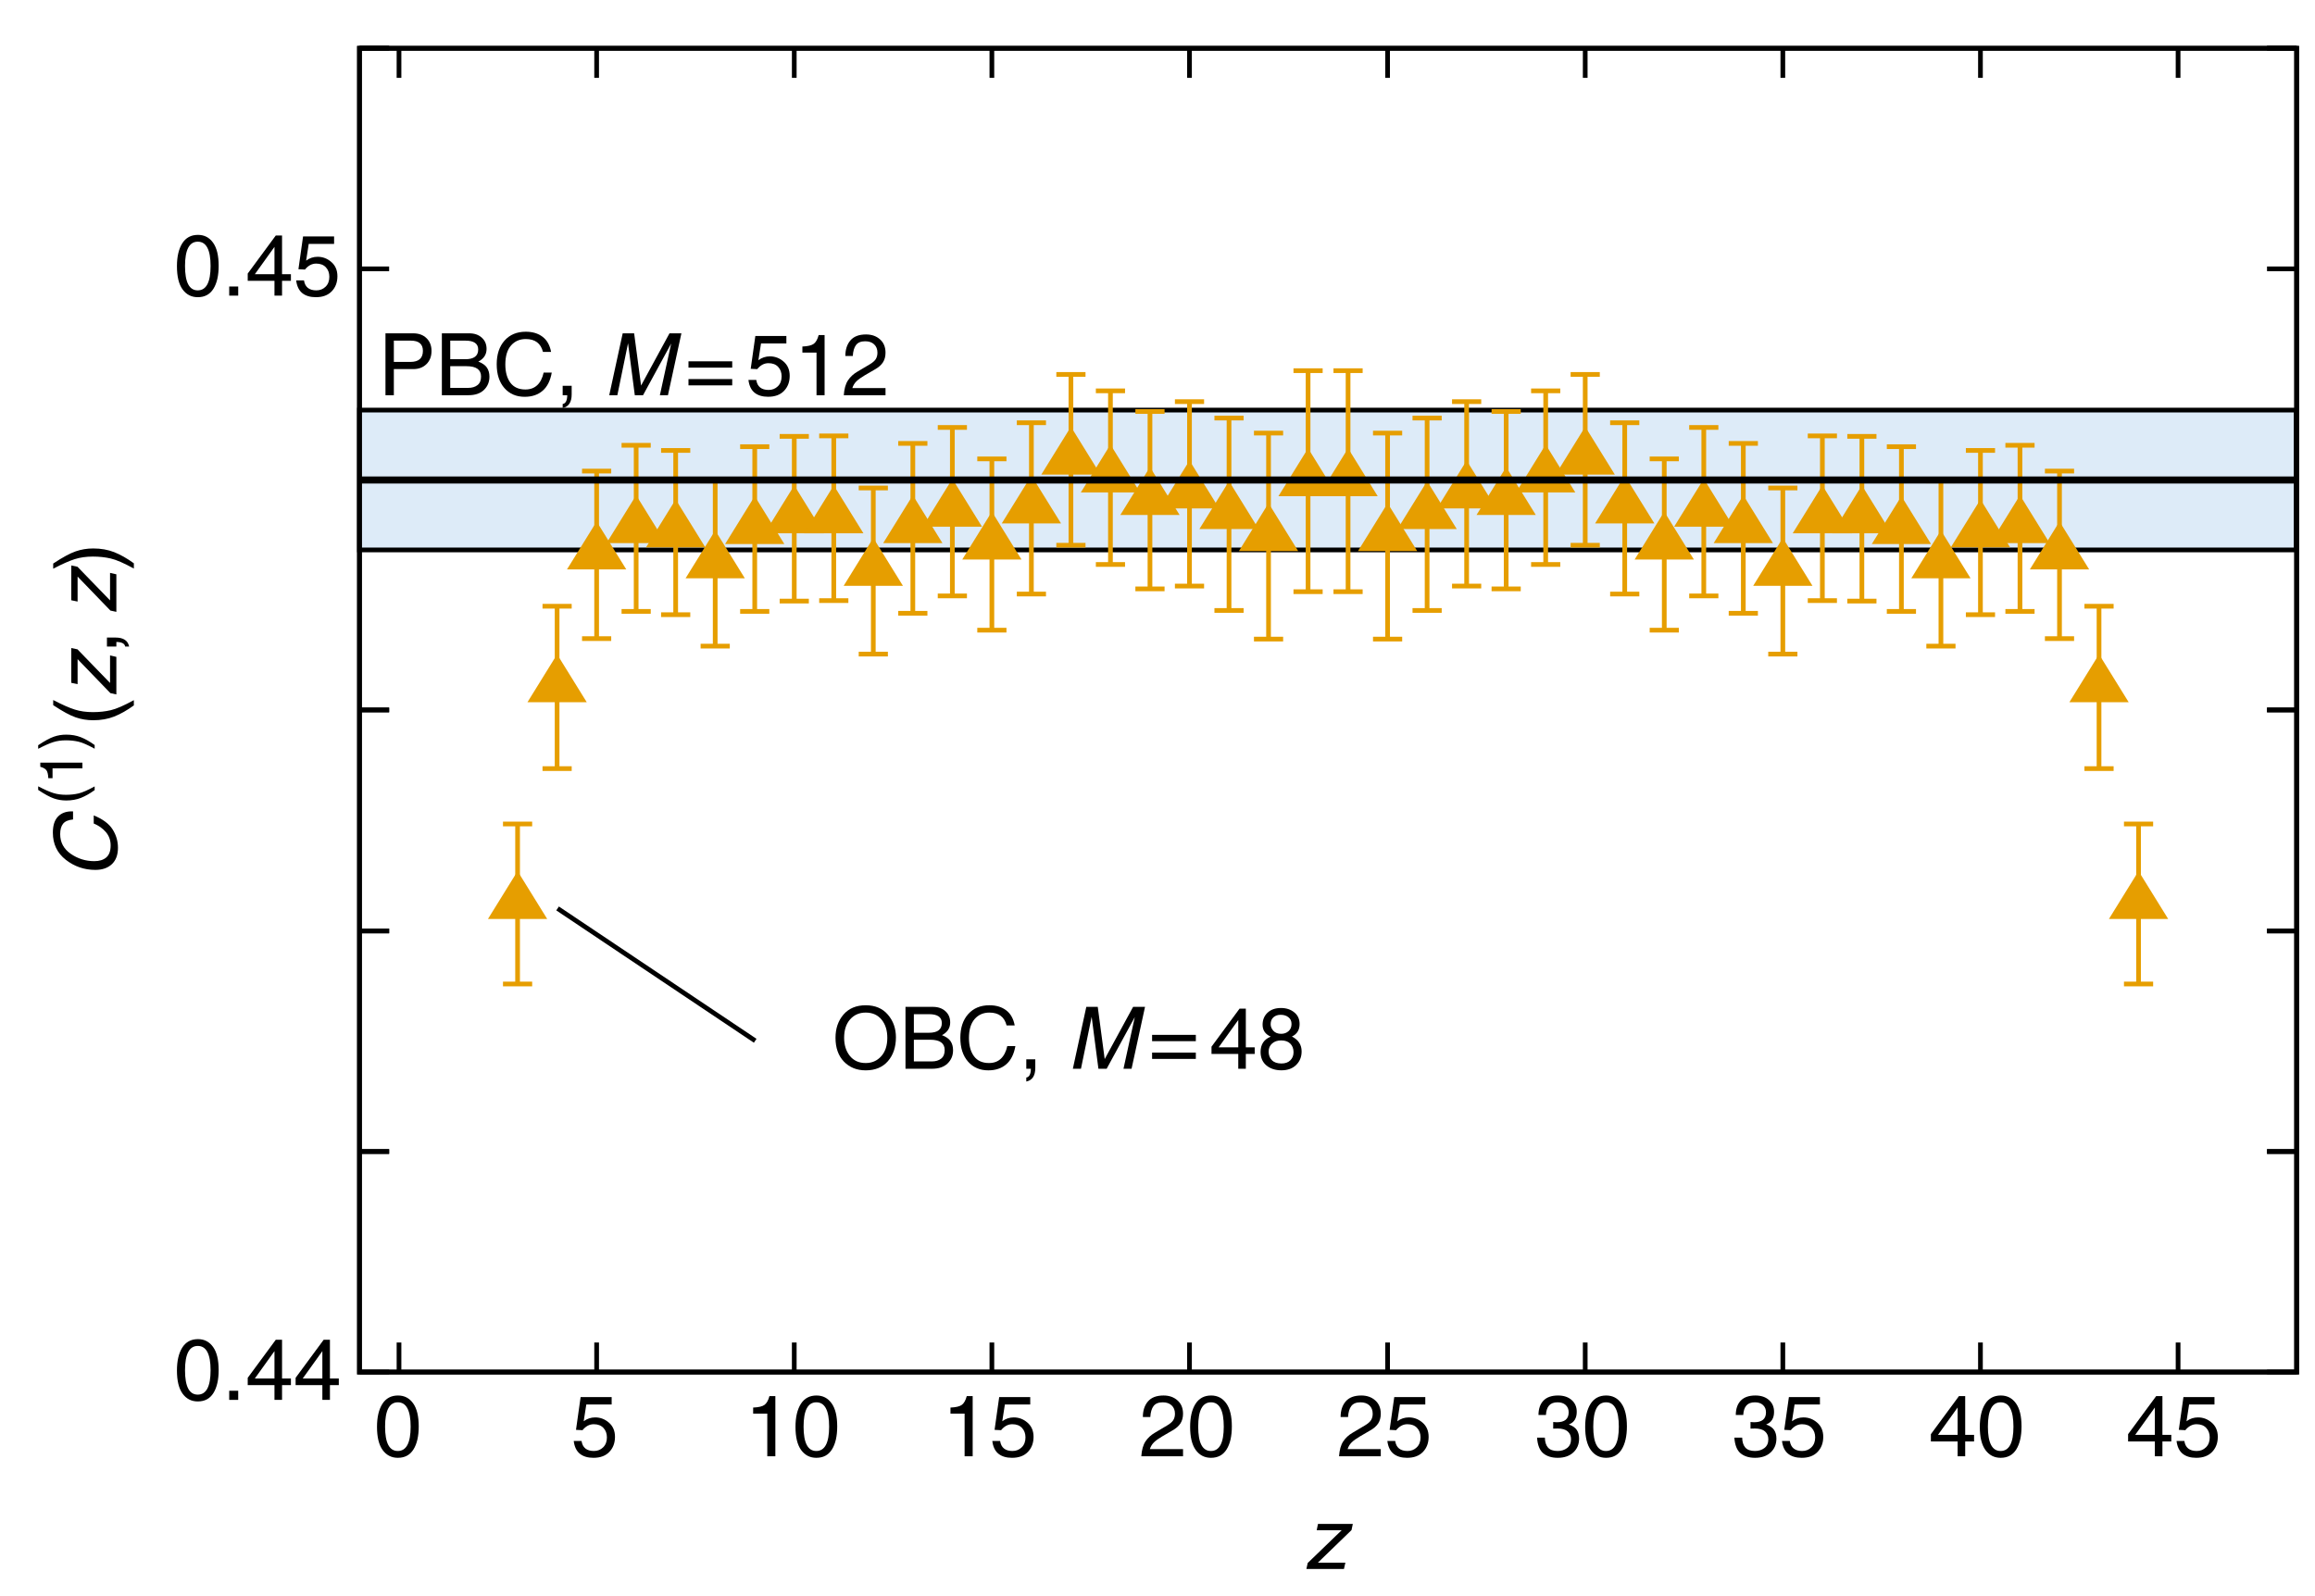
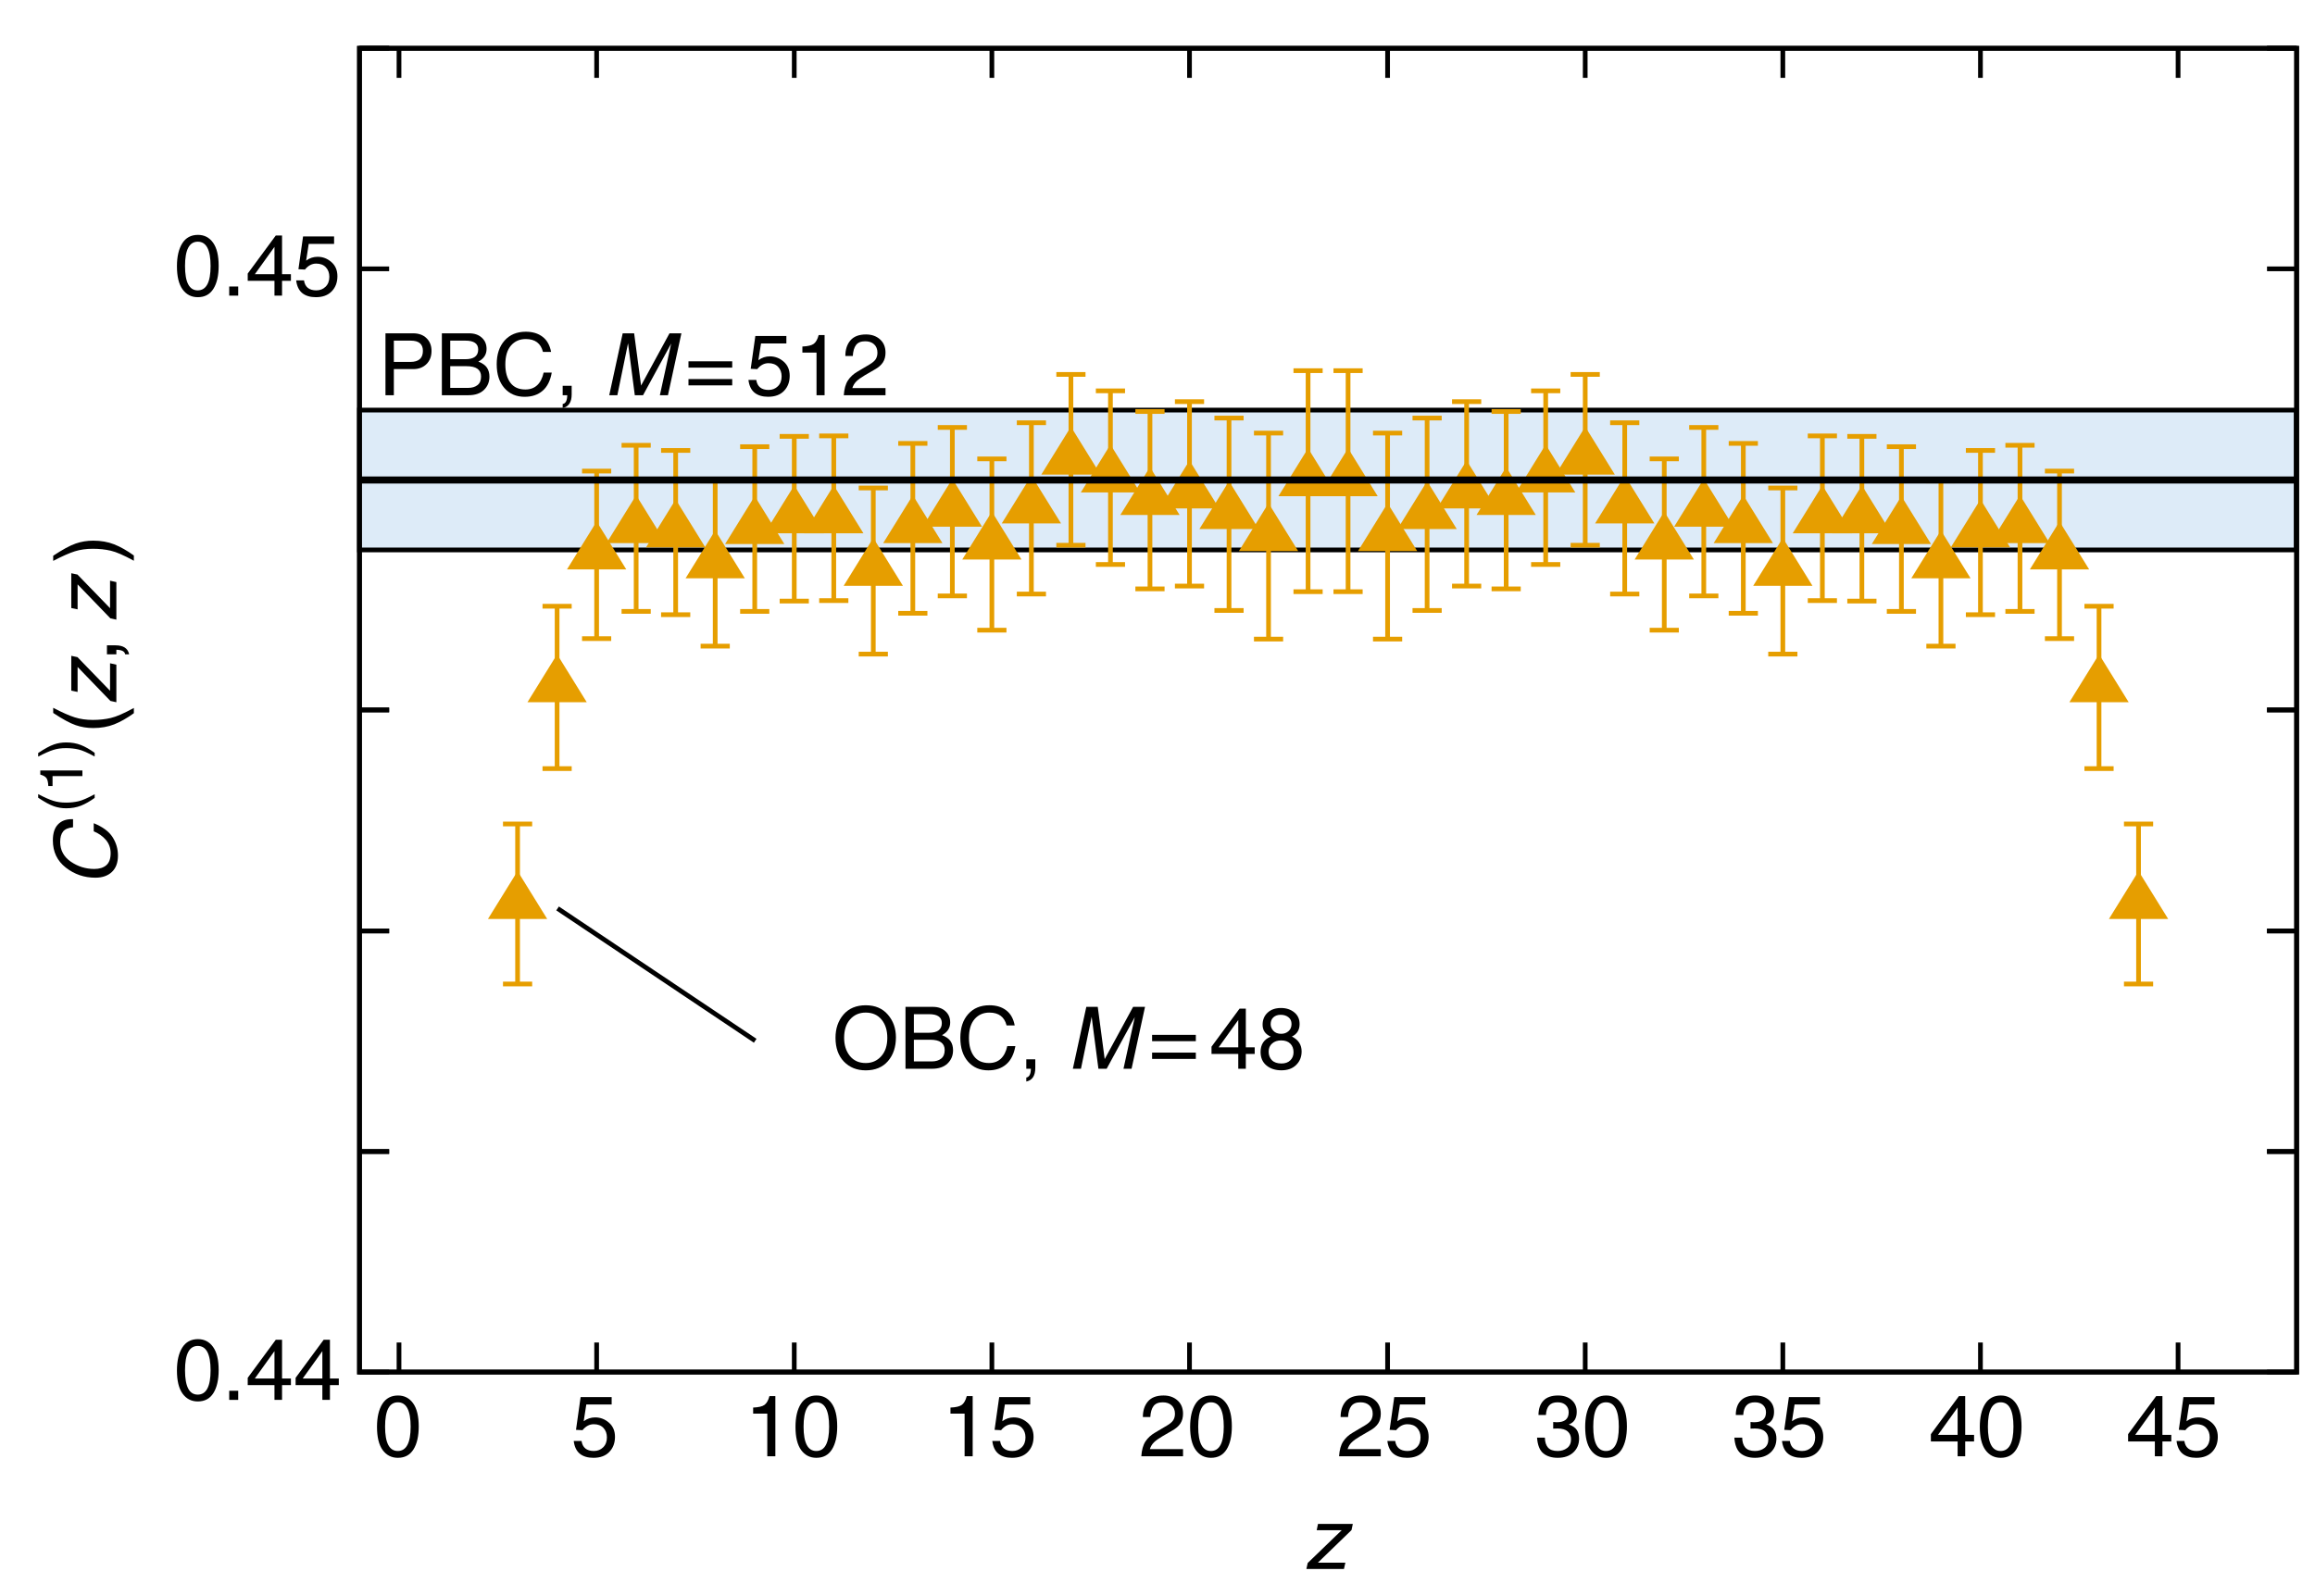
<svg xmlns="http://www.w3.org/2000/svg" xmlns:xlink="http://www.w3.org/1999/xlink" version="1.1" width="246.6pt" height="170pt" viewBox="0 0 246.6 170">
  <defs>
    <clipPath id="cp0">
      <path d="M0 169.995H246.6V-.005H0Z" />
    </clipPath>
    <use id="g2-11" xlink:href="#g0-11" transform="scale(.700109)" />
    <use id="g2-12" xlink:href="#g0-12" transform="scale(.700109)" />
    <use id="g2-20" xlink:href="#g0-20" transform="scale(.700109)" />
    <path id="g1-38" d="M5.924-2.409H6.788Q6.206-.976 5.301-.403Q4.401 .17 3.34 .17Q2.207 .17 1.594-.479Q.985-1.128 .985-2.239Q.985-4.003 2.06-5.382Q3.139-6.761 4.952-6.761Q6.098-6.761 6.658-6.219Q7.218-5.682 7.218-4.764V-4.612H6.354Q6.286-5.364 5.901-5.673T4.795-5.982Q3.479-5.982 2.695-4.854Q1.916-3.725 1.916-2.351Q1.916-1.531 2.315-1.07T3.591-.609Q4.419-.609 5.015-1.119Q5.61-1.634 5.924-2.409ZM5.1-7.263ZM3.273 0Z" />
    <path id="g1-48" d="M.667 0L2.1-6.591H3.318L4.057-1.03L7.083-6.591H8.351L6.918 0H6.058L7.263-5.507L4.267 0H3.389L2.669-5.534L1.531 0H.667Z" />
    <path id="g1-93" d="M.291 0L.43-.636L4.048-4.128H1.388L1.527-4.8H5.234L5.095-4.142L1.513-.672H4.442L4.289 0H.291ZM3.448-5.454ZM0-4.952Z" />
    <path id="g0-11" d="M2.203-6.725Q1.209-5.225 .904-4.334Q.596-3.443 .596-2.463Q.596-1.227 .99-.228Q1.384 .766 2.176 1.863H2.736Q1.867 .282 1.666-.596Q1.46-1.473 1.46-2.498Q1.46-3.569 1.733-4.428Q2.001-5.288 2.749-6.725H2.203Z" />
    <path id="g0-12" d="M.851-6.725Q1.845-5.225 2.149-4.334Q2.458-3.443 2.458-2.463Q2.458-1.227 2.064-.228Q1.67 .766 .878 1.863H.318Q1.187 .282 1.388-.596Q1.594-1.473 1.594-2.498Q1.594-3.569 1.321-4.428Q1.052-5.288 .304-6.725H.851Z" />
    <path id="g0-15" d="M.806 .936Q1.281 .864 1.294 0H.806V-1.003H1.764V-.09Q1.764 1.164 .806 1.361V.936Z" />
    <path id="g0-17" d="M.806-.972H1.764V0H.806V-.972Z" />
    <path id="g0-19" d="M.34-3.125Q.34-4.666 .904-5.566Q1.473-6.47 2.579-6.47Q3.591-6.47 4.186-5.637Q4.782-4.809 4.782-3.179Q4.782-1.621 4.222-.725Q3.663 .166 2.561 .166Q1.545 .166 .94-.663Q.34-1.491 .34-3.125ZM1.2-3.152Q1.2-.56 2.552-.56Q3.922-.56 3.922-3.152T2.561-5.745T1.2-3.152Z" />
    <path id="g0-20" d="M.931-5.185Q1.809-5.221 2.145-5.476Q2.485-5.731 2.664-6.403H3.295V0H2.436V-4.54H.931V-5.185Z" />
    <path id="g0-21" d="M.242 0Q.309-1.007 .681-1.572Q1.052-2.14 1.697-2.512L3.009-3.291Q3.457-3.555 3.64-3.837Q3.824-4.124 3.824-4.531Q3.824-5.091 3.47-5.418Q3.121-5.745 2.521-5.745Q1.849-5.745 1.545-5.346Q1.245-4.952 1.2-4.178H.407Q.407-5.207 .949-5.839T2.61-6.47Q3.515-6.47 4.097-5.946Q4.684-5.427 4.684-4.527Q4.684-3.922 4.406-3.492Q4.128-3.067 3.551-2.745L2.458-2.109Q1.881-1.769 1.581-1.473Q1.285-1.182 1.151-.757H4.684V0H.242Z" />
    <path id="g0-22" d="M.313-1.984H1.146Q1.16-1.29 1.482-.922Q1.809-.56 2.507-.56Q3.094-.56 3.51-.873Q3.931-1.191 3.931-1.804Q3.931-2.337 3.573-2.646T2.498-2.955Q2.346-2.955 2.033-2.942V-3.645Q2.342-3.622 2.418-3.622Q3.681-3.622 3.681-4.675Q3.681-5.163 3.363-5.454Q3.049-5.745 2.498-5.745Q1.898-5.745 1.598-5.409T1.258-4.392H.466Q.47-5.373 .99-5.919Q1.513-6.47 2.552-6.47Q3.452-6.47 3.994-5.991Q4.54-5.516 4.54-4.733Q4.54-3.698 3.694-3.385Q4.307-3.166 4.549-2.794Q4.791-2.427 4.791-1.885Q4.791-.972 4.173-.403T2.516 .166Q1.567 .166 .981-.309Q.399-.788 .313-1.984Z" />
    <path id="g0-23" d="M.228-2.351L3.215-6.403H3.882V-2.279H4.827V-1.576H3.882V0H3.076V-1.576H.228V-2.351ZM.985-2.279H3.076V-5.194L.985-2.279Z" />
    <path id="g0-24" d="M.287-1.625H1.119Q1.281-.56 2.436-.56Q3.018-.56 3.416-.949Q3.819-1.339 3.819-2.006Q3.819-2.624 3.448-3.018T2.418-3.412Q1.737-3.412 1.222-2.776L.528-2.812L1.021-6.304H4.325V-5.512H1.625L1.348-3.73Q1.898-4.137 2.57-4.137Q3.394-4.137 4.034-3.578Q4.679-3.018 4.679-2.069Q4.679-1.088 4.075-.461Q3.475 .166 2.382 .166Q1.478 .166 .936-.269Q.399-.707 .287-1.625Z" />
    <path id="g0-27" d="M1.437-3.421Q.569-3.801 .569-4.684Q.569-5.472 1.097-5.969Q1.63-6.47 2.525-6.47Q3.367-6.47 3.936-6.009Q4.509-5.552 4.509-4.76Q4.509-3.819 3.689-3.43Q4.724-2.915 4.724-1.845Q4.724-.972 4.142-.403Q3.564 .166 2.575 .166Q1.607 .166 .981-.349T.354-1.795Q.354-2.982 1.437-3.421ZM1.213-1.818Q1.213-1.272 1.558-.913Q1.903-.56 2.579-.56Q3.179-.56 3.519-.896Q3.864-1.231 3.864-1.76Q3.864-2.333 3.519-2.673Q3.175-3.018 2.539-3.018Q1.961-3.018 1.585-2.691Q1.213-2.369 1.213-1.818ZM1.428-4.742Q1.428-4.361 1.719-4.039Q2.01-3.721 2.548-3.721Q3.013-3.721 3.331-4.003T3.649-4.764Q3.649-5.234 3.318-5.489Q2.991-5.745 2.494-5.745Q2.019-5.745 1.724-5.481Q1.428-5.221 1.428-4.742Z" />
    <path id="g0-32" d="M.358-1.719H5.015V-1.048H.358V-1.719ZM.358-3.609H5.015V-2.937H.358V-3.609Z" />
    <path id="g0-37" d="M.681 0V-6.591H3.582Q4.424-6.591 4.93-6.13Q5.44-5.673 5.44-4.93Q5.44-4.039 4.563-3.578Q5.225-3.322 5.485-2.928T5.745-1.97Q5.745-1.128 5.163-.564T3.51 0H.681ZM1.572-.779H3.47Q4.097-.779 4.473-1.075Q4.854-1.37 4.854-1.988Q4.854-3.09 3.313-3.09H1.572V-.779ZM1.572-3.833H3.175Q4.549-3.833 4.549-4.863Q4.549-5.812 3.188-5.812H1.572V-3.833Z" />
    <path id="g0-38" d="M5.4-2.409H6.264Q6.036-1.119 5.292-.475T3.381 .17Q2.042 .17 1.222-.761Q.403-1.697 .403-3.295Q.403-4.876 1.236-5.816Q2.073-6.761 3.501-6.761Q4.581-6.761 5.283-6.224Q5.991-5.691 6.192-4.612H5.328Q4.984-5.982 3.497-5.982Q2.525-5.982 1.921-5.288Q1.321-4.594 1.321-3.273Q1.321-2.055 1.858-1.33Q2.395-.609 3.457-.609Q4.227-.609 4.715-1.066Q5.207-1.527 5.4-2.409ZM3.501-7.263ZM3.389 0Z" />
    <path id="g0-50" d="M.363-3.295Q.363-4.782 1.213-5.772Q2.069-6.761 3.582-6.761Q5.086-6.761 5.942-5.758Q6.797-4.76 6.797-3.349Q6.797-1.795 5.946-.81Q5.095 .17 3.578 .17Q2.158 .17 1.258-.761Q.363-1.697 .363-3.295ZM1.281-3.295Q1.281-2.14 1.885-1.375Q2.494-.609 3.582-.609Q4.576-.609 5.225-1.325Q5.879-2.046 5.879-3.295Q5.879-4.491 5.266-5.234Q4.652-5.982 3.578-5.982Q2.561-5.982 1.921-5.261T1.281-3.295ZM3.555-7.263Z" />
    <path id="g0-51" d="M.793-6.591H3.743Q4.634-6.591 5.163-6.072Q5.695-5.557 5.695-4.715Q5.695-3.842 5.154-3.309Q4.616-2.781 3.752-2.781H1.684V0H.793V-6.591ZM1.684-5.812V-3.546H3.448Q4.778-3.546 4.778-4.724Q4.778-5.812 3.484-5.812H1.684Z" />
  </defs>
  <g id="page1">
    <g transform="matrix(1.00048 0 0 1.00048 72 72)">
      <use x="-53.466" y="77.122" xlink:href="#g0-19" />
      <use x="-48.367" y="77.122" xlink:href="#g0-17" />
      <use x="-45.818" y="77.122" xlink:href="#g0-23" />
      <use x="-40.719" y="77.122" xlink:href="#g0-23" />
      <use x="-53.466" y="-40.481" xlink:href="#g0-19" />
      <use x="-48.367" y="-40.481" xlink:href="#g0-17" />
      <use x="-45.818" y="-40.481" xlink:href="#g0-23" />
      <use x="-40.719" y="-40.481" xlink:href="#g0-24" />
      <use x="-32.165" y="83.125" xlink:href="#g0-19" />
      <use x="-11.166" y="83.125" xlink:href="#g0-24" />
      <use x="7.293" y="83.125" xlink:href="#g0-20" />
      <use x="12.392" y="83.125" xlink:href="#g0-19" />
      <use x="28.302" y="83.125" xlink:href="#g0-20" />
      <use x="33.4" y="83.125" xlink:href="#g0-24" />
      <use x="49.31" y="83.125" xlink:href="#g0-21" />
      <use x="54.409" y="83.125" xlink:href="#g0-19" />
      <use x="70.364" y="83.125" xlink:href="#g0-21" />
      <use x="75.463" y="83.125" xlink:href="#g0-24" />
      <use x="91.373" y="83.125" xlink:href="#g0-22" />
      <use x="96.471" y="83.125" xlink:href="#g0-19" />
      <use x="112.381" y="83.125" xlink:href="#g0-22" />
      <use x="117.48" y="83.125" xlink:href="#g0-24" />
      <use x="133.39" y="83.125" xlink:href="#g0-23" />
      <use x="138.488" y="83.125" xlink:href="#g0-19" />
      <use x="154.389" y="83.125" xlink:href="#g0-23" />
      <use x="159.488" y="83.125" xlink:href="#g0-24" />
      <use x="-31.716" y="-29.876" xlink:href="#g0-51" />
      <use x="-25.6" y="-29.876" xlink:href="#g0-37" />
      <use x="-19.483" y="-29.876" xlink:href="#g0-38" />
      <use x="-12.863" y="-29.876" xlink:href="#g0-15" />
      <use x="-7.766" y="-29.876" xlink:href="#g1-48" />
      <use x=".98" y="-29.876" xlink:href="#g0-32" />
      <use x="7.436" y="-29.876" xlink:href="#g0-24" />
      <use x="12.535" y="-29.876" xlink:href="#g0-20" />
      <use x="17.633" y="-29.876" xlink:href="#g0-21" />
      <use x="16.629" y="41.856" xlink:href="#g0-50" />
      <use x="23.763" y="41.856" xlink:href="#g0-37" />
      <use x="29.88" y="41.856" xlink:href="#g0-38" />
      <use x="36.5" y="41.856" xlink:href="#g0-15" />
      <use x="41.596" y="41.856" xlink:href="#g1-48" />
      <use x="50.342" y="41.856" xlink:href="#g0-32" />
      <use x="56.798" y="41.856" xlink:href="#g0-23" />
      <use x="61.896" y="41.856" xlink:href="#g0-27" />
    </g>
    <g clip-path="url(#cp0)">
      <path d="M38.293 122.695H41.451M244.645 122.695H241.488" stroke="#000" fill="none" stroke-width=".501" stroke-miterlimit="3.8" />
      <path d="M38.293 99.195H41.451M244.645 99.195H241.488" stroke="#000" fill="none" stroke-width=".501" stroke-miterlimit="3.8" />
      <path d="M38.293 75.645H41.451M244.645 75.645H241.488" stroke="#000" fill="none" stroke-width=".501" stroke-miterlimit="3.8" />
      <path d="M38.293 52.145H41.451M244.645 52.145H241.488" stroke="#000" fill="none" stroke-width=".501" stroke-miterlimit="3.8" />
      <path d="M38.293 5.145H41.451M244.645 5.145H241.488" stroke="#000" fill="none" stroke-width=".501" stroke-miterlimit="3.8" />
      <path d="M38.293 146.195H41.451M244.645 146.195H241.488" stroke="#000" fill="none" stroke-width=".501" stroke-miterlimit="3.8" />
      <path d="M38.293 122.695H41.451M244.645 122.695H241.488M38.293 99.195H41.451M244.645 99.195H241.488M38.293 75.645H41.451M244.645 75.645H241.488M38.293 52.145H41.451M244.645 52.145H241.488M38.293 28.645H41.451M244.645 28.645H241.488" stroke="#000" fill="none" stroke-width=".501" stroke-miterlimit="3.8" />
      <path d="M38.293 5.145H41.451M244.645 5.145H241.488M42.503 146.195V143.045M42.503 5.145V8.295" stroke="#000" fill="none" stroke-width=".501" stroke-miterlimit="3.8" />
      <path d="M63.555 146.195V143.045M63.555 5.145V8.295" stroke="#000" fill="none" stroke-width=".501" stroke-miterlimit="3.8" />
      <path d="M84.606 146.195V143.045M84.606 5.145V8.295" stroke="#000" fill="none" stroke-width=".501" stroke-miterlimit="3.8" />
      <path d="M105.657 146.195V143.045M105.657 5.145V8.295" stroke="#000" fill="none" stroke-width=".501" stroke-miterlimit="3.8" />
      <path d="M126.708 146.195V143.045M126.708 5.145V8.295" stroke="#000" fill="none" stroke-width=".501" stroke-miterlimit="3.8" />
      <path d="M147.81 146.195V143.045M147.81 5.145V8.295" stroke="#000" fill="none" stroke-width=".501" stroke-miterlimit="3.8" />
      <path d="M168.861 146.195V143.045M168.861 5.145V8.295" stroke="#000" fill="none" stroke-width=".501" stroke-miterlimit="3.8" />
      <path d="M189.912 146.195V143.045M189.912 5.145V8.295" stroke="#000" fill="none" stroke-width=".501" stroke-miterlimit="3.8" />
      <path d="M210.963 146.195V143.045M210.963 5.145V8.295" stroke="#000" fill="none" stroke-width=".501" stroke-miterlimit="3.8" />
      <path d="M232.015 146.195V143.045M232.015 5.145V8.295" stroke="#000" fill="none" stroke-width=".501" stroke-miterlimit="3.8" />
      <path d="M38.293 5.145V146.195H244.645V5.145H38.293Z" stroke="#000" fill="none" stroke-width=".501" stroke-miterlimit="3.8" />
      <path d="M38.293 58.595H244.595V43.695H38.293Z" fill="#ddebf8" />
      <path d="M38.293 58.595V43.695H244.595V58.595H38.293Z" stroke="#000" fill="none" stroke-width=".501" stroke-miterlimit="3.8" />
      <path d="M80.446 110.895L59.395 96.795" stroke="#000" fill="none" stroke-width=".501" stroke-miterlimit="3.8" />
      <path d="M55.134 104.845V87.795M53.58 104.845H56.688M53.58 87.795H56.688M59.344 81.895V64.595M57.791 81.895H60.898M57.791 64.595H60.898M63.555 68.045V50.195M62.001 68.045H65.108M62.001 50.195H65.108M67.765 65.145V47.445M66.211 65.145H69.319M66.211 47.445H69.319M71.975 65.495V47.995M70.421 65.495H73.529M70.421 47.995H73.529M76.185 68.845V51.245M74.632 68.845H77.739M74.632 51.245H77.739M80.396 65.145V47.595M78.842 65.145H81.949M78.842 47.595H81.949M84.606 64.045V46.495M83.052 64.045H86.16M83.052 46.495H86.16M88.816 63.995V46.445M87.262 63.995H90.37M87.262 46.445H90.37M93.026 69.695V51.995M91.473 69.695H94.58M91.473 51.995H94.58M97.237 65.345V47.245M95.683 65.345H98.79M95.683 47.245H98.79M101.447 63.495V45.545M99.893 63.495H103.001M99.893 45.545H103.001M105.657 67.145V48.895M104.103 67.145H107.211M104.103 48.895H107.211M109.867 63.295V45.045M108.314 63.295H111.421M108.314 45.045H111.421M114.078 58.095V39.895M112.524 58.095H115.631M112.524 39.895H115.631M118.288 60.145V41.645M116.734 60.145H119.842M116.734 41.645H119.842M122.498 62.745V43.845M120.944 62.745H124.052M120.944 43.845H124.052M126.708 62.445V42.795M125.155 62.445H128.262M125.155 42.795H128.262M130.919 65.045V44.545M129.365 65.045H132.472M129.365 44.545H132.472M135.129 68.095V46.145M133.575 68.095H136.683M133.575 46.145H136.683M139.339 63.045V39.495M137.785 63.045H140.893M137.785 39.495H140.893M143.6 63.045V39.495M142.046 63.045H145.153M142.046 39.495H145.153M147.81 68.095V46.145M146.256 68.095H149.364M146.256 46.145H149.364M152.02 65.045V44.545M150.466 65.045H153.574M150.466 44.545H153.574M156.23 62.445V42.795M154.676 62.445H157.784M154.676 42.795H157.784M160.441 62.745V43.845M158.887 62.745H161.994M158.887 43.845H161.994M164.651 60.145V41.645M163.097 60.145H166.205M163.097 41.645H166.205M168.861 58.095V39.895M167.307 58.095H170.415M167.307 39.895H170.415M173.071 63.295V45.045M171.517 63.295H174.625M171.517 45.045H174.625M177.282 67.145V48.895M175.728 67.145H178.835M175.728 48.895H178.835M181.492 63.495V45.545M179.938 63.495H183.046M179.938 45.545H183.046M185.702 65.345V47.245M184.148 65.345H187.256M184.148 47.245H187.256M189.912 69.695V51.995M188.358 69.695H191.466M188.358 51.995H191.466M194.123 63.995V46.445M192.569 63.995H195.676M192.569 46.445H195.676M198.333 64.045V46.495M196.779 64.045H199.887M196.779 46.495H199.887M202.543 65.145V47.595M200.989 65.145H204.097M200.989 47.595H204.097M206.753 68.845V51.245M205.199 68.845H208.307M205.199 51.245H208.307M210.963 65.495V47.995M209.41 65.495H212.517M209.41 47.995H212.517M215.174 65.145V47.445M213.62 65.145H216.728M213.62 47.445H216.728M219.384 68.045V50.195M217.83 68.045H220.938M217.83 50.195H220.938M223.594 81.895V64.595M222.04 81.895H225.148M222.04 64.595H225.148M227.804 104.845V87.795M226.251 104.845H229.358" stroke="#e69e00" fill="none" stroke-width=".501" stroke-miterlimit="3.8" />
      <path d="M226.251 87.795H229.358" stroke="#e69e00" fill="none" stroke-width=".501" stroke-miterlimit="3.8" />
      <path d="M55.134 96.345" stroke="#e69e00" fill="none" stroke-width=".501" stroke-miterlimit="3.8" stroke-linecap="round" />
      <path d="M59.344 73.245" stroke="#e69e00" fill="none" stroke-width=".501" stroke-miterlimit="3.8" stroke-linecap="round" />
      <path d="M63.555 59.095" stroke="#e69e00" fill="none" stroke-width=".501" stroke-miterlimit="3.8" stroke-linecap="round" />
      <path d="M67.765 56.295" stroke="#e69e00" fill="none" stroke-width=".501" stroke-miterlimit="3.8" stroke-linecap="round" />
      <path d="M71.975 56.745" stroke="#e69e00" fill="none" stroke-width=".501" stroke-miterlimit="3.8" stroke-linecap="round" />
      <path d="M76.185 60.045" stroke="#e69e00" fill="none" stroke-width=".501" stroke-miterlimit="3.8" stroke-linecap="round" />
      <path d="M80.396 56.395" stroke="#e69e00" fill="none" stroke-width=".501" stroke-miterlimit="3.8" stroke-linecap="round" />
      <path d="M84.606 55.245" stroke="#e69e00" fill="none" stroke-width=".501" stroke-miterlimit="3.8" stroke-linecap="round" />
      <path d="M88.816 55.245" stroke="#e69e00" fill="none" stroke-width=".501" stroke-miterlimit="3.8" stroke-linecap="round" />
      <path d="M93.026 60.845" stroke="#e69e00" fill="none" stroke-width=".501" stroke-miterlimit="3.8" stroke-linecap="round" />
      <path d="M97.237 56.295" stroke="#e69e00" fill="none" stroke-width=".501" stroke-miterlimit="3.8" stroke-linecap="round" />
      <path d="M101.447 54.545" stroke="#e69e00" fill="none" stroke-width=".501" stroke-miterlimit="3.8" stroke-linecap="round" />
      <path d="M105.657 58.045" stroke="#e69e00" fill="none" stroke-width=".501" stroke-miterlimit="3.8" stroke-linecap="round" />
      <path d="M109.867 54.195" stroke="#e69e00" fill="none" stroke-width=".501" stroke-miterlimit="3.8" stroke-linecap="round" />
      <path d="M114.078 48.995" stroke="#e69e00" fill="none" stroke-width=".501" stroke-miterlimit="3.8" stroke-linecap="round" />
      <path d="M118.288 50.895" stroke="#e69e00" fill="none" stroke-width=".501" stroke-miterlimit="3.8" stroke-linecap="round" />
      <path d="M122.498 53.295" stroke="#e69e00" fill="none" stroke-width=".501" stroke-miterlimit="3.8" stroke-linecap="round" />
      <path d="M126.708 52.595" stroke="#e69e00" fill="none" stroke-width=".501" stroke-miterlimit="3.8" stroke-linecap="round" />
      <path d="M130.919 54.795" stroke="#e69e00" fill="none" stroke-width=".501" stroke-miterlimit="3.8" stroke-linecap="round" />
      <path d="M135.129 57.145" stroke="#e69e00" fill="none" stroke-width=".501" stroke-miterlimit="3.8" stroke-linecap="round" />
      <path d="M139.339 51.295" stroke="#e69e00" fill="none" stroke-width=".501" stroke-miterlimit="3.8" stroke-linecap="round" />
      <path d="M143.6 51.295" stroke="#e69e00" fill="none" stroke-width=".501" stroke-miterlimit="3.8" stroke-linecap="round" />
      <path d="M147.81 57.145" stroke="#e69e00" fill="none" stroke-width=".501" stroke-miterlimit="3.8" stroke-linecap="round" />
      <path d="M152.02 54.795" stroke="#e69e00" fill="none" stroke-width=".501" stroke-miterlimit="3.8" stroke-linecap="round" />
      <path d="M156.23 52.595" stroke="#e69e00" fill="none" stroke-width=".501" stroke-miterlimit="3.8" stroke-linecap="round" />
      <path d="M160.441 53.295" stroke="#e69e00" fill="none" stroke-width=".501" stroke-miterlimit="3.8" stroke-linecap="round" />
      <path d="M164.651 50.895" stroke="#e69e00" fill="none" stroke-width=".501" stroke-miterlimit="3.8" stroke-linecap="round" />
      <path d="M168.861 48.995" stroke="#e69e00" fill="none" stroke-width=".501" stroke-miterlimit="3.8" stroke-linecap="round" />
      <path d="M173.071 54.195" stroke="#e69e00" fill="none" stroke-width=".501" stroke-miterlimit="3.8" stroke-linecap="round" />
      <path d="M177.282 58.045" stroke="#e69e00" fill="none" stroke-width=".501" stroke-miterlimit="3.8" stroke-linecap="round" />
      <path d="M181.492 54.545" stroke="#e69e00" fill="none" stroke-width=".501" stroke-miterlimit="3.8" stroke-linecap="round" />
      <path d="M185.702 56.295" stroke="#e69e00" fill="none" stroke-width=".501" stroke-miterlimit="3.8" stroke-linecap="round" />
      <path d="M189.912 60.845" stroke="#e69e00" fill="none" stroke-width=".501" stroke-miterlimit="3.8" stroke-linecap="round" />
      <path d="M194.123 55.245" stroke="#e69e00" fill="none" stroke-width=".501" stroke-miterlimit="3.8" stroke-linecap="round" />
      <path d="M198.333 55.245" stroke="#e69e00" fill="none" stroke-width=".501" stroke-miterlimit="3.8" stroke-linecap="round" />
      <path d="M202.543 56.395" stroke="#e69e00" fill="none" stroke-width=".501" stroke-miterlimit="3.8" stroke-linecap="round" />
      <path d="M206.753 60.045" stroke="#e69e00" fill="none" stroke-width=".501" stroke-miterlimit="3.8" stroke-linecap="round" />
      <path d="M210.963 56.745" stroke="#e69e00" fill="none" stroke-width=".501" stroke-miterlimit="3.8" stroke-linecap="round" />
      <path d="M215.174 56.295" stroke="#e69e00" fill="none" stroke-width=".501" stroke-miterlimit="3.8" stroke-linecap="round" />
      <path d="M219.384 59.095" stroke="#e69e00" fill="none" stroke-width=".501" stroke-miterlimit="3.8" stroke-linecap="round" />
      <path d="M223.594 73.245" stroke="#e69e00" fill="none" stroke-width=".501" stroke-miterlimit="3.8" stroke-linecap="round" />
      <path d="M227.804 96.345" stroke="#e69e00" fill="none" stroke-width=".501" stroke-miterlimit="3.8" stroke-linecap="round" />
      <path d="M55.134 92.817L51.977 97.92H58.292L55.134 92.817Z" fill="#e69e00" />
      <path d="M59.344 69.717L56.187 74.82H62.502L59.344 69.717Z" fill="#e69e00" />
      <path d="M63.555 55.567L60.397 60.67H66.712L63.555 55.567Z" fill="#e69e00" />
      <path d="M67.765 52.767L64.607 57.87H70.923L67.765 52.767Z" fill="#e69e00" />
      <path d="M71.975 53.217L68.818 58.32H75.133L71.975 53.217Z" fill="#e69e00" />
      <path d="M76.185 56.517L73.028 61.62H79.343L76.185 56.517Z" fill="#e69e00" />
      <path d="M80.396 52.867L77.238 57.97H83.553L80.396 52.867Z" fill="#e69e00" />
      <path d="M84.606 51.717L81.448 56.82H87.764L84.606 51.717Z" fill="#e69e00" />
      <path d="M88.816 51.717L85.658 56.82H91.974L88.816 51.717Z" fill="#e69e00" />
      <path d="M93.026 57.317L89.869 62.42H96.184L93.026 57.317Z" fill="#e69e00" />
      <path d="M97.237 52.767L94.079 57.87H100.394L97.237 52.767Z" fill="#e69e00" />
      <path d="M101.447 51.017L98.289 56.12H104.605L101.447 51.017Z" fill="#e69e00" />
      <path d="M105.657 54.517L102.499 59.62H108.815L105.657 54.517Z" fill="#e69e00" />
      <path d="M109.867 50.667L106.71 55.77H113.025L109.867 50.667Z" fill="#e69e00" />
      <path d="M114.078 45.467L110.92 50.57H117.235L114.078 45.467Z" fill="#e69e00" />
      <path d="M118.288 47.367L115.13 52.47H121.446L118.288 47.367Z" fill="#e69e00" />
      <path d="M122.498 49.767L119.34 54.87H125.656L122.498 49.767Z" fill="#e69e00" />
      <path d="M126.708 49.067L123.551 54.17H129.866L126.708 49.067Z" fill="#e69e00" />
      <path d="M130.919 51.267L127.761 56.37H134.076L130.919 51.267Z" fill="#e69e00" />
      <path d="M135.129 53.617L131.971 58.72H138.287L135.129 53.617Z" fill="#e69e00" />
      <path d="M139.339 47.767L136.181 52.87H142.497L139.339 47.767Z" fill="#e69e00" />
      <path d="M143.6 47.767L140.442 52.87H146.757L143.6 47.767Z" fill="#e69e00" />
      <path d="M147.81 53.617L144.652 58.72H150.967L147.81 53.617Z" fill="#e69e00" />
      <path d="M152.02 51.267L148.862 56.37H155.178L152.02 51.267Z" fill="#e69e00" />
      <path d="M156.23 49.067L153.073 54.17H159.388L156.23 49.067Z" fill="#e69e00" />
      <path d="M160.441 49.767L157.283 54.87H163.598L160.441 49.767Z" fill="#e69e00" />
      <path d="M164.651 47.367L161.493 52.47H167.808L164.651 47.367Z" fill="#e69e00" />
      <path d="M168.861 45.467L165.703 50.57H172.019L168.861 45.467Z" fill="#e69e00" />
      <path d="M173.071 50.667L169.914 55.77H176.229L173.071 50.667Z" fill="#e69e00" />
      <path d="M177.282 54.517L174.124 59.62H180.439L177.282 54.517Z" fill="#e69e00" />
      <path d="M181.492 51.017L178.334 56.12H184.649L181.492 51.017Z" fill="#e69e00" />
      <path d="M185.702 52.767L182.544 57.87H188.86L185.702 52.767Z" fill="#e69e00" />
      <path d="M189.912 57.317L186.755 62.42H193.07L189.912 57.317Z" fill="#e69e00" />
      <path d="M194.123 51.717L190.965 56.82H197.28L194.123 51.717Z" fill="#e69e00" />
      <path d="M198.333 51.717L195.175 56.82H201.49L198.333 51.717Z" fill="#e69e00" />
      <path d="M202.543 52.867L199.385 57.97H205.701L202.543 52.867Z" fill="#e69e00" />
      <path d="M206.753 56.517L203.596 61.62H209.911L206.753 56.517Z" fill="#e69e00" />
      <path d="M210.963 53.217L207.806 58.32H214.121L210.963 53.217Z" fill="#e69e00" />
      <path d="M215.174 52.767L212.016 57.87H218.331L215.174 52.767Z" fill="#e69e00" />
      <path d="M219.384 55.567L216.226 60.67H222.542L219.384 55.567Z" fill="#e69e00" />
      <path d="M223.594 69.717L220.437 74.82H226.752L223.594 69.717Z" fill="#e69e00" />
      <path d="M227.804 92.817L224.647 97.92H230.962L227.804 92.817Z" fill="#e69e00" />
      <path d="M38.293 51.145H244.645" stroke="#000" fill="none" stroke-width=".751" stroke-miterlimit="3.8" />
      <path d="M38.293 5.145V146.195H244.645V5.145H38.293Z" stroke="#000" fill="none" stroke-width=".501" stroke-miterlimit="3.8" />
    </g>
    <g transform="matrix(0 -1.00048 1.00048 0 5.802002 13.198)">
-       <use x="-80.437" y="6.59" xlink:href="#g1-38" />
+       <use x="-81.268" y="6.59" xlink:href="#g1-38" />
    </g>
    <g transform="matrix(0 -1.000639 1.000639 0 5.802002 13.198)">
-       <use x="-72.465" y="2.974" xlink:href="#g2-11" />
-       <use x="-70.327" y="2.974" xlink:href="#g2-20" />
-       <use x="-66.758" y="2.974" xlink:href="#g2-12" />
+       <use x="-73.296" y="2.974" xlink:href="#g2-11" />
+       <use x="-71.158" y="2.974" xlink:href="#g2-20" />
+       <use x="-67.588" y="2.974" xlink:href="#g2-12" />
    </g>
    <g transform="matrix(0 -1.00048 1.00048 0 5.802002 13.198)">
-       <use x="-64.11" y="6.59" xlink:href="#g0-11" />
-       <use x="-61.056" y="6.59" xlink:href="#g1-93" />
-       <use x="-56.471" y="6.59" xlink:href="#g0-15" />
-       <use x="-52.262" y="6.59" xlink:href="#g1-93" />
-       <use x="-47.677" y="6.59" xlink:href="#g0-12" />
+       <use x="-64.94" y="6.59" xlink:href="#g0-11" />
+       <use x="-61.887" y="6.59" xlink:href="#g1-93" />
+       <use x="-57.301" y="6.59" xlink:href="#g0-15" />
+       <use x="-53.092" y="6.59" xlink:href="#g1-93" />
+       <use x="-46.846" y="6.59" xlink:href="#g0-12" />
    </g>
    <g transform="matrix(1.00048 0 0 1.00048 72 72)">
      <use x="66.837" y="95.131" xlink:href="#g1-93" />
    </g>
  </g>
</svg>
